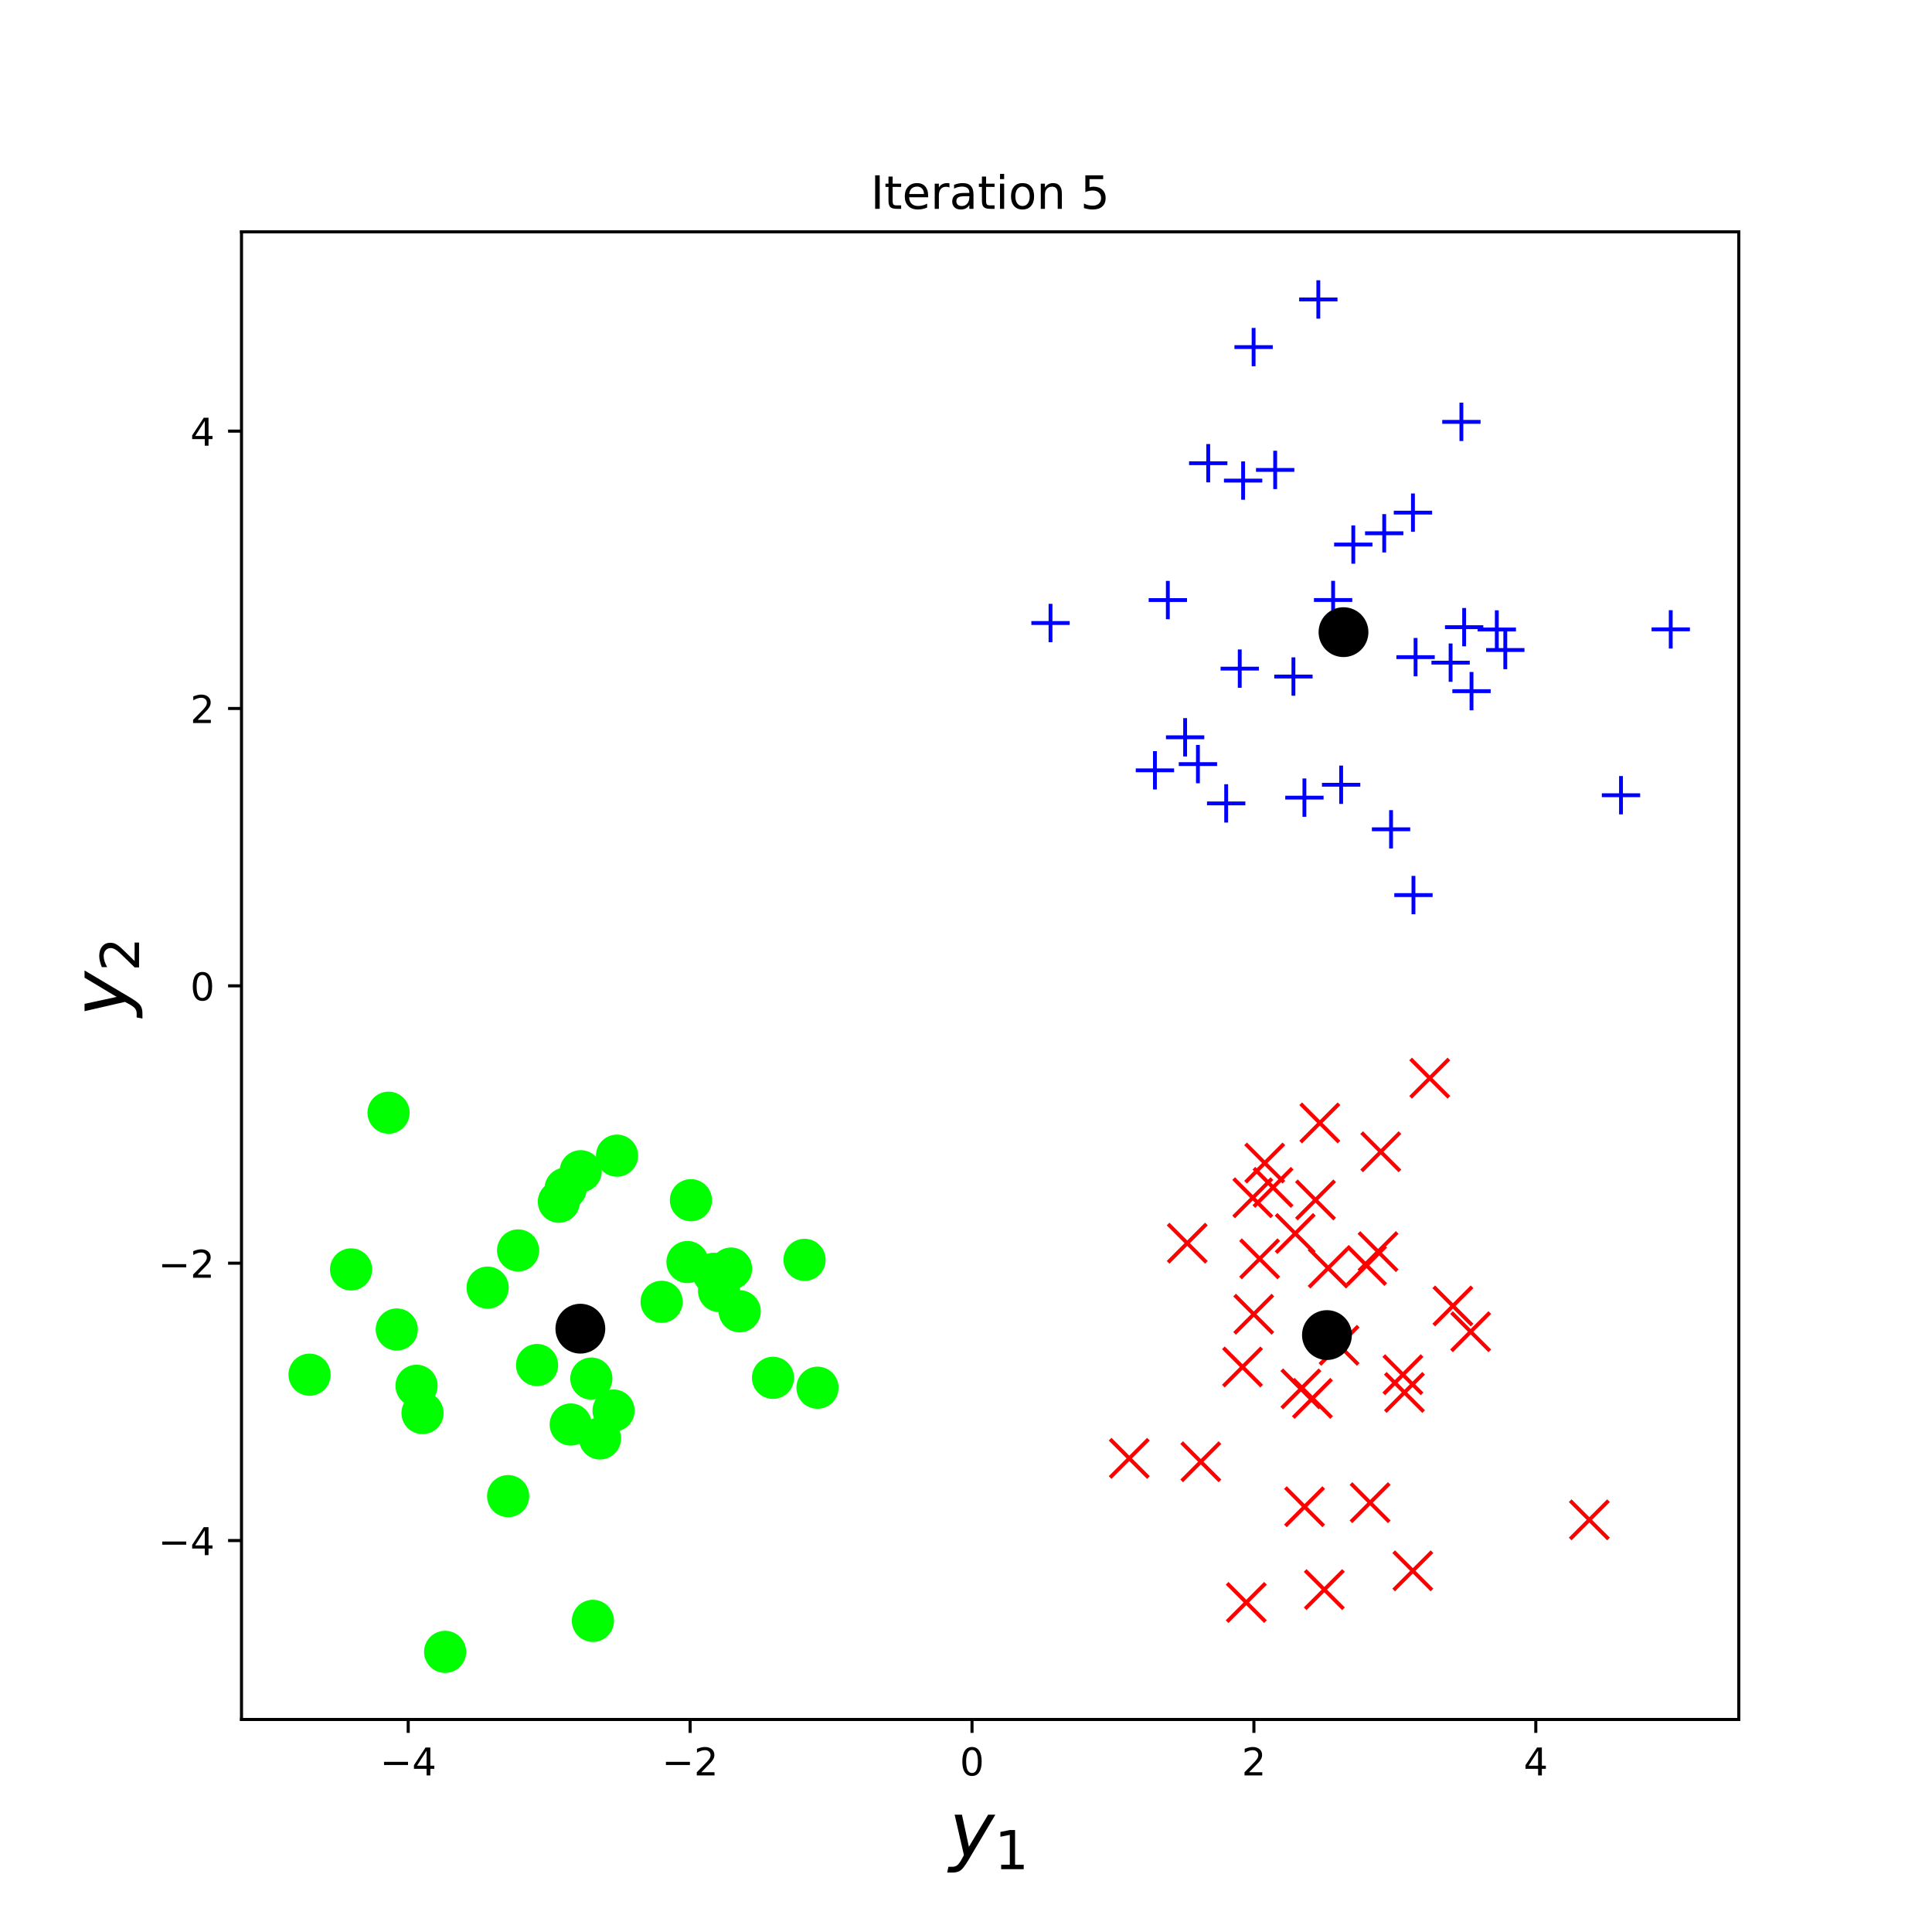
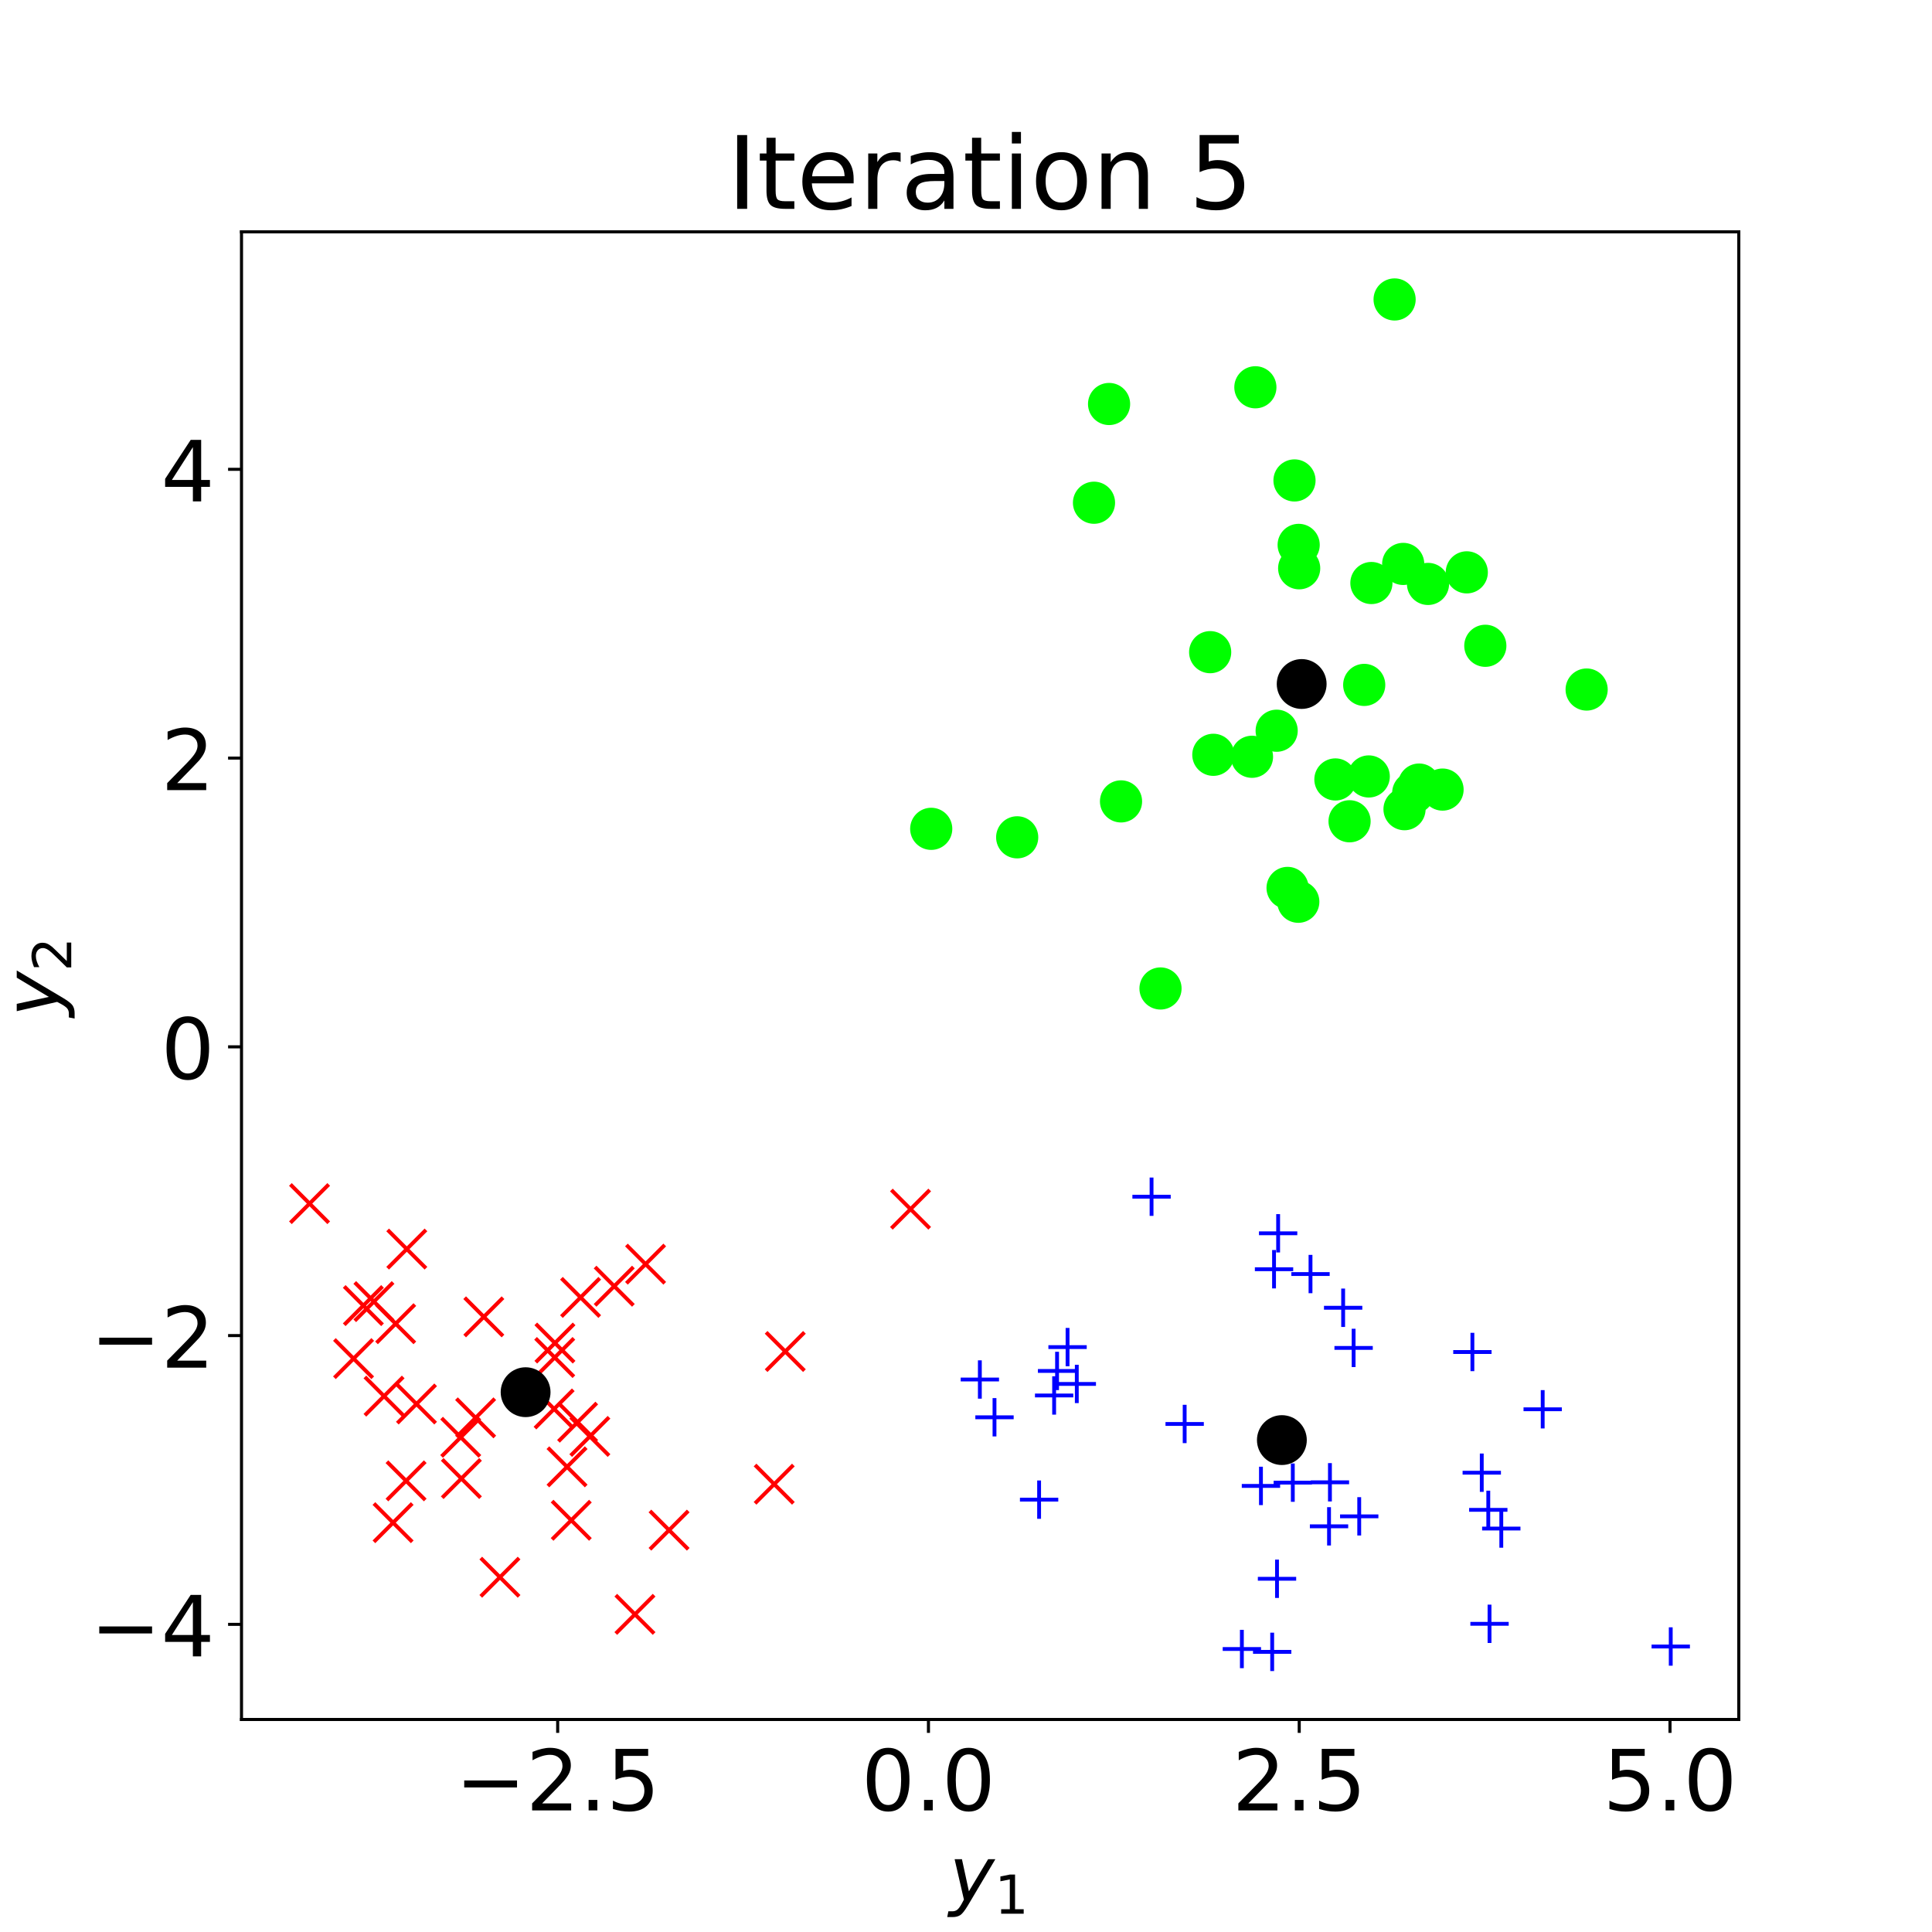
<svg xmlns="http://www.w3.org/2000/svg" xmlns:xlink="http://www.w3.org/1999/xlink" width="504pt" height="504pt" viewBox="0 0 504 504" version="1.1">
  <defs>
    <style type="text/css">*{stroke-linejoin: round; stroke-linecap: butt}</style>
  </defs>
  <g id="figure_1">
    <g id="patch_1">
      <path d="M 0 504  L 504 504  L 504 0  L 0 0  L 0 504  z " style="fill: none" />
    </g>
    <g id="axes_1">
      <g id="patch_2">
        <path d="M 63 448.56  L 453.6 448.56  L 453.6 60.48  L 63 60.48  L 63 448.56  z " style="fill: none" />
      </g>
      <g id="matplotlib.axis_1">
        <g id="xtick_1">
          <g id="line2d_1">
            <defs>
-               <path id="m94b64da3e7" d="M 0 0  L 0 3.5  " style="stroke: #000000; stroke-width: 0.8" />
+               <path id="m274690ef61" d="M 0 0  L 0 3.5  " style="stroke: #000000; stroke-width: 0.8" />
            </defs>
            <g>
-               <use xlink:href="#m94b64da3e7" x="106.492" y="448.56" style="stroke: #000000; stroke-width: 0.8" />
+               <use xlink:href="#m274690ef61" x="145.482" y="448.56" style="stroke: #000000; stroke-width: 0.8" />
            </g>
          </g>
          <g id="text_1">
-             <g transform="translate(99.12061 463.1584) scale(0.1 -0.1)">
+             <g transform="translate(118.7712 472.2766) scale(0.22 -0.22)">
              <defs>
                <path id="DejaVuSans-2212" d="M 678 2272  L 4684 2272  L 4684 1741  L 678 1741  L 678 2272  z " transform="scale(0.015625)" />
-                 <path id="DejaVuSans-34" d="M 2419 4116  L 825 1625  L 2419 1625  L 2419 4116  z M 2253 4666  L 3047 4666  L 3047 1625  L 3713 1625  L 3713 1100  L 3047 1100  L 3047 0  L 2419 0  L 2419 1100  L 313 1100  L 313 1709  L 2253 4666  z " transform="scale(0.015625)" />
-               </defs>
-               <use xlink:href="#DejaVuSans-2212" />
-               <use xlink:href="#DejaVuSans-34" x="83.789" />
-             </g>
-           </g>
-         </g>
-         <g id="xtick_2">
-           <g id="line2d_2">
-             <g>
-               <use xlink:href="#m94b64da3e7" x="180.03" y="448.56" style="stroke: #000000; stroke-width: 0.8" />
-             </g>
-           </g>
-           <g id="text_2">
-             <g transform="translate(172.6587 463.1584) scale(0.1 -0.1)">
-               <defs>
                <path id="DejaVuSans-32" d="M 1228 531  L 3431 531  L 3431 0  L 469 0  L 469 531  Q 828 903 1448 1529  Q 2069 2156 2228 2338  Q 2531 2678 2651 2914  Q 2772 3150 2772 3378  Q 2772 3750 2511 3984  Q 2250 4219 1831 4219  Q 1534 4219 1204 4116  Q 875 4013 500 3803  L 500 4441  Q 881 4594 1212 4672  Q 1544 4750 1819 4750  Q 2544 4750 2975 4387  Q 3406 4025 3406 3419  Q 3406 3131 3298 2873  Q 3191 2616 2906 2266  Q 2828 2175 2409 1742  Q 1991 1309 1228 531  z " transform="scale(0.015625)" />
+                 <path id="DejaVuSans-2e" d="M 684 794  L 1344 794  L 1344 0  L 684 0  L 684 794  z " transform="scale(0.015625)" />
+                 <path id="DejaVuSans-35" d="M 691 4666  L 3169 4666  L 3169 4134  L 1269 4134  L 1269 2991  Q 1406 3038 1543 3061  Q 1681 3084 1819 3084  Q 2600 3084 3056 2656  Q 3513 2228 3513 1497  Q 3513 744 3044 326  Q 2575 -91 1722 -91  Q 1428 -91 1123 -41  Q 819 9 494 109  L 494 744  Q 775 591 1075 516  Q 1375 441 1709 441  Q 2250 441 2565 725  Q 2881 1009 2881 1497  Q 2881 1984 2565 2268  Q 2250 2553 1709 2553  Q 1456 2553 1204 2497  Q 953 2441 691 2322  L 691 4666  z " transform="scale(0.015625)" />
              </defs>
              <use xlink:href="#DejaVuSans-2212" />
              <use xlink:href="#DejaVuSans-32" x="83.789" />
-             </g>
-           </g>
-         </g>
-         <g id="xtick_3">
-           <g id="line2d_3">
-             <g>
-               <use xlink:href="#m94b64da3e7" x="253.568" y="448.56" style="stroke: #000000; stroke-width: 0.8" />
-             </g>
-           </g>
-           <g id="text_3">
-             <g transform="translate(250.3866 463.1584) scale(0.1 -0.1)">
+               <use xlink:href="#DejaVuSans-2e" x="147.412" />
+               <use xlink:href="#DejaVuSans-35" x="179.199" />
+             </g>
+           </g>
+         </g>
+         <g id="xtick_2">
+           <g id="line2d_2">
+             <g>
+               <use xlink:href="#m274690ef61" x="242.205" y="448.56" style="stroke: #000000; stroke-width: 0.8" />
+             </g>
+           </g>
+           <g id="text_2">
+             <g transform="translate(224.7119 472.2766) scale(0.22 -0.22)">
              <defs>
                <path id="DejaVuSans-30" d="M 2034 4250  Q 1547 4250 1301 3770  Q 1056 3291 1056 2328  Q 1056 1369 1301 889  Q 1547 409 2034 409  Q 2525 409 2770 889  Q 3016 1369 3016 2328  Q 3016 3291 2770 3770  Q 2525 4250 2034 4250  z M 2034 4750  Q 2819 4750 3233 4129  Q 3647 3509 3647 2328  Q 3647 1150 3233 529  Q 2819 -91 2034 -91  Q 1250 -91 836 529  Q 422 1150 422 2328  Q 422 3509 836 4129  Q 1250 4750 2034 4750  z " transform="scale(0.015625)" />
              </defs>
              <use xlink:href="#DejaVuSans-30" />
+               <use xlink:href="#DejaVuSans-2e" x="63.623" />
+               <use xlink:href="#DejaVuSans-30" x="95.41" />
+             </g>
+           </g>
+         </g>
+         <g id="xtick_3">
+           <g id="line2d_3">
+             <g>
+               <use xlink:href="#m274690ef61" x="338.928" y="448.56" style="stroke: #000000; stroke-width: 0.8" />
+             </g>
+           </g>
+           <g id="text_3">
+             <g transform="translate(321.435 472.2766) scale(0.22 -0.22)">
+               <use xlink:href="#DejaVuSans-32" />
+               <use xlink:href="#DejaVuSans-2e" x="63.623" />
+               <use xlink:href="#DejaVuSans-35" x="95.41" />
            </g>
          </g>
        </g>
        <g id="xtick_4">
          <g id="line2d_4">
            <g>
-               <use xlink:href="#m94b64da3e7" x="327.106" y="448.56" style="stroke: #000000; stroke-width: 0.8" />
+               <use xlink:href="#m274690ef61" x="435.651" y="448.56" style="stroke: #000000; stroke-width: 0.8" />
            </g>
          </g>
          <g id="text_4">
-             <g transform="translate(323.9247 463.1584) scale(0.1 -0.1)">
-               <use xlink:href="#DejaVuSans-32" />
-             </g>
-           </g>
-         </g>
-         <g id="xtick_5">
-           <g id="line2d_5">
-             <g>
-               <use xlink:href="#m94b64da3e7" x="400.644" y="448.56" style="stroke: #000000; stroke-width: 0.8" />
-             </g>
-           </g>
-           <g id="text_5">
-             <g transform="translate(397.4627 463.1584) scale(0.1 -0.1)">
-               <use xlink:href="#DejaVuSans-34" />
-             </g>
-           </g>
-         </g>
-         <g id="text_6">
-           <g transform="translate(247.6 484.3944) scale(0.2 -0.2)">
+             <g transform="translate(418.158 472.2766) scale(0.22 -0.22)">
+               <use xlink:href="#DejaVuSans-35" />
+               <use xlink:href="#DejaVuSans-2e" x="63.623" />
+               <use xlink:href="#DejaVuSans-30" x="95.41" />
+             </g>
+           </g>
+         </g>
+         <g id="text_5">
+           <g transform="translate(247.6 496.0081) scale(0.2 -0.2)">
            <defs>
              <path id="DejaVuSans-Oblique-79" d="M 1588 -325  Q 1188 -997 936 -1164  Q 684 -1331 294 -1331  L -159 -1331  L -63 -850  L 269 -850  Q 509 -850 678 -719  Q 847 -588 1056 -206  L 1234 128  L 459 3500  L 1069 3500  L 1650 819  L 3256 3500  L 3859 3500  L 1588 -325  z " transform="scale(0.015625)" />
              <path id="DejaVuSans-31" d="M 794 531  L 1825 531  L 1825 4091  L 703 3866  L 703 4441  L 1819 4666  L 2450 4666  L 2450 531  L 3481 531  L 3481 0  L 794 0  L 794 531  z " transform="scale(0.015625)" />
            </defs>
            <use xlink:href="#DejaVuSans-Oblique-79" transform="translate(0 0.3125)" />
            <use xlink:href="#DejaVuSans-31" transform="translate(59.17969 -16.09375) scale(0.7)" />
          </g>
        </g>
      </g>
      <g id="matplotlib.axis_2">
        <g id="ytick_1">
-           <g id="line2d_6">
+           <g id="line2d_5">
            <defs>
-               <path id="m7dc1964b2f" d="M 0 0  L -3.5 0  " style="stroke: #000000; stroke-width: 0.8" />
+               <path id="m18b8e9d850" d="M 0 0  L -3.5 0  " style="stroke: #000000; stroke-width: 0.8" />
            </defs>
            <g>
-               <use xlink:href="#m7dc1964b2f" x="63" y="401.885" style="stroke: #000000; stroke-width: 0.8" />
-             </g>
-           </g>
-           <g id="text_7">
-             <g transform="translate(41.25781 405.6845) scale(0.1 -0.1)">
+               <use xlink:href="#m18b8e9d850" x="63" y="423.74" style="stroke: #000000; stroke-width: 0.8" />
+             </g>
+           </g>
+           <g id="text_6">
+             <g transform="translate(23.56719 432.0988) scale(0.22 -0.22)">
+               <defs>
+                 <path id="DejaVuSans-34" d="M 2419 4116  L 825 1625  L 2419 1625  L 2419 4116  z M 2253 4666  L 3047 4666  L 3047 1625  L 3713 1625  L 3713 1100  L 3047 1100  L 3047 0  L 2419 0  L 2419 1100  L 313 1100  L 313 1709  L 2253 4666  z " transform="scale(0.015625)" />
+               </defs>
              <use xlink:href="#DejaVuSans-2212" />
              <use xlink:href="#DejaVuSans-34" x="83.789" />
            </g>
          </g>
        </g>
        <g id="ytick_2">
-           <g id="line2d_7">
-             <g>
-               <use xlink:href="#m7dc1964b2f" x="63" y="329.53" style="stroke: #000000; stroke-width: 0.8" />
-             </g>
-           </g>
-           <g id="text_8">
-             <g transform="translate(41.25781 333.3295) scale(0.1 -0.1)">
+           <g id="line2d_6">
+             <g>
+               <use xlink:href="#m18b8e9d850" x="63" y="348.414" style="stroke: #000000; stroke-width: 0.8" />
+             </g>
+           </g>
+           <g id="text_7">
+             <g transform="translate(23.56719 356.772) scale(0.22 -0.22)">
              <use xlink:href="#DejaVuSans-2212" />
              <use xlink:href="#DejaVuSans-32" x="83.789" />
            </g>
          </g>
        </g>
        <g id="ytick_3">
+           <g id="line2d_7">
+             <g>
+               <use xlink:href="#m18b8e9d850" x="63" y="273.087" style="stroke: #000000; stroke-width: 0.8" />
+             </g>
+           </g>
+           <g id="text_8">
+             <g transform="translate(42.0025 281.4452) scale(0.22 -0.22)">
+               <use xlink:href="#DejaVuSans-30" />
+             </g>
+           </g>
+         </g>
+         <g id="ytick_4">
          <g id="line2d_8">
            <g>
-               <use xlink:href="#m7dc1964b2f" x="63" y="257.175" style="stroke: #000000; stroke-width: 0.8" />
+               <use xlink:href="#m18b8e9d850" x="63" y="197.76" style="stroke: #000000; stroke-width: 0.8" />
            </g>
          </g>
          <g id="text_9">
-             <g transform="translate(49.6375 260.9744) scale(0.1 -0.1)">
-               <use xlink:href="#DejaVuSans-30" />
-             </g>
-           </g>
-         </g>
-         <g id="ytick_4">
+             <g transform="translate(42.0025 206.1184) scale(0.22 -0.22)">
+               <use xlink:href="#DejaVuSans-32" />
+             </g>
+           </g>
+         </g>
+         <g id="ytick_5">
          <g id="line2d_9">
            <g>
-               <use xlink:href="#m7dc1964b2f" x="63" y="184.82" style="stroke: #000000; stroke-width: 0.8" />
+               <use xlink:href="#m18b8e9d850" x="63" y="122.433" style="stroke: #000000; stroke-width: 0.8" />
            </g>
          </g>
          <g id="text_10">
-             <g transform="translate(49.6375 188.6193) scale(0.1 -0.1)">
-               <use xlink:href="#DejaVuSans-32" />
-             </g>
-           </g>
-         </g>
-         <g id="ytick_5">
-           <g id="line2d_10">
-             <g>
-               <use xlink:href="#m7dc1964b2f" x="63" y="112.465" style="stroke: #000000; stroke-width: 0.8" />
-             </g>
-           </g>
-           <g id="text_11">
-             <g transform="translate(49.6375 116.2642) scale(0.1 -0.1)">
+             <g transform="translate(42.0025 130.7917) scale(0.22 -0.22)">
              <use xlink:href="#DejaVuSans-34" />
            </g>
          </g>
        </g>
-         <g id="text_12">
-           <g transform="translate(33.05781 265.22) rotate(-90) scale(0.2 -0.2)">
+         <g id="text_11">
+           <g transform="translate(15.36719 265.22) rotate(-90) scale(0.2 -0.2)">
            <use xlink:href="#DejaVuSans-Oblique-79" transform="translate(0 0.3125)" />
            <use xlink:href="#DejaVuSans-32" transform="translate(59.17969 -16.09375) scale(0.7)" />
          </g>
        </g>
      </g>
+       <g id="line2d_10">
+         <defs>
+           <path id="m0266942d14" d="M -5 5  L 5 -5  M -5 -5  L 5 5  " style="stroke: #ff0000" />
+         </defs>
+         <g clip-path="url(#p3b391682c4)">
+           <use xlink:href="#m0266942d14" x="80.755" y="313.983" style="fill: #ff0000; stroke: #ff0000" />
+           <use xlink:href="#m0266942d14" x="106.123" y="325.842" style="fill: #ff0000; stroke: #ff0000" />
+           <use xlink:href="#m0266942d14" x="151.458" y="338.456" style="fill: #ff0000; stroke: #ff0000" />
+           <use xlink:href="#m0266942d14" x="160.236" y="335.532" style="fill: #ff0000; stroke: #ff0000" />
+           <use xlink:href="#m0266942d14" x="97.544" y="339.553" style="fill: #ff0000; stroke: #ff0000" />
+           <use xlink:href="#m0266942d14" x="165.638" y="421.133" style="fill: #ff0000; stroke: #ff0000" />
+           <use xlink:href="#m0266942d14" x="201.968" y="387.176" style="fill: #ff0000; stroke: #ff0000" />
+           <use xlink:href="#m0266942d14" x="120.193" y="374.937" style="fill: #ff0000; stroke: #ff0000" />
+           <use xlink:href="#m0266942d14" x="144.713" y="354.129" style="fill: #ff0000; stroke: #ff0000" />
+           <use xlink:href="#m0266942d14" x="144.769" y="350.359" style="fill: #ff0000; stroke: #ff0000" />
+           <use xlink:href="#m0266942d14" x="204.854" y="352.562" style="fill: #ff0000; stroke: #ff0000" />
+           <use xlink:href="#m0266942d14" x="108.648" y="366.253" style="fill: #ff0000; stroke: #ff0000" />
+           <use xlink:href="#m0266942d14" x="92.234" y="354.42" style="fill: #ff0000; stroke: #ff0000" />
+           <use xlink:href="#m0266942d14" x="103.222" y="345.316" style="fill: #ff0000; stroke: #ff0000" />
+           <use xlink:href="#m0266942d14" x="153.877" y="374.718" style="fill: #ff0000; stroke: #ff0000" />
+           <use xlink:href="#m0266942d14" x="124.075" y="369.872" style="fill: #ff0000; stroke: #ff0000" />
+           <use xlink:href="#m0266942d14" x="102.544" y="397.218" style="fill: #ff0000; stroke: #ff0000" />
+           <use xlink:href="#m0266942d14" x="130.416" y="411.446" style="fill: #ff0000; stroke: #ff0000" />
+           <use xlink:href="#m0266942d14" x="100.187" y="364.207" style="fill: #ff0000; stroke: #ff0000" />
+           <use xlink:href="#m0266942d14" x="120.358" y="385.708" style="fill: #ff0000; stroke: #ff0000" />
+           <use xlink:href="#m0266942d14" x="150.677" y="371.005" style="fill: #ff0000; stroke: #ff0000" />
+           <use xlink:href="#m0266942d14" x="147.925" y="382.656" style="fill: #ff0000; stroke: #ff0000" />
+           <use xlink:href="#m0266942d14" x="144.554" y="367.555" style="fill: #ff0000; stroke: #ff0000" />
+           <use xlink:href="#m0266942d14" x="94.791" y="340.59" style="fill: #ff0000; stroke: #ff0000" />
+           <use xlink:href="#m0266942d14" x="237.531" y="315.43" style="fill: #ff0000; stroke: #ff0000" />
+           <use xlink:href="#m0266942d14" x="105.936" y="386.308" style="fill: #ff0000; stroke: #ff0000" />
+           <use xlink:href="#m0266942d14" x="168.411" y="329.776" style="fill: #ff0000; stroke: #ff0000" />
+           <use xlink:href="#m0266942d14" x="126.216" y="343.526" style="fill: #ff0000; stroke: #ff0000" />
+           <use xlink:href="#m0266942d14" x="149.022" y="396.592" style="fill: #ff0000; stroke: #ff0000" />
+           <use xlink:href="#m0266942d14" x="174.541" y="399.163" style="fill: #ff0000; stroke: #ff0000" />
+         </g>
+       </g>
      <g id="line2d_11">
        <defs>
-           <path id="m532e9cf3c2" d="M -5 5  L 5 -5  M -5 -5  L 5 5  " style="stroke: #ff0000" />
+           <path id="m670e3dff90" d="M 0 5  C 1.326 5 2.598 4.473 3.536 3.536  C 4.473 2.598 5 1.326 5 0  C 5 -1.326 4.473 -2.598 3.536 -3.536  C 2.598 -4.473 1.326 -5 0 -5  C -1.326 -5 -2.598 -4.473 -3.536 -3.536  C -4.473 -2.598 -5 -1.326 -5 0  C -5 1.326 -4.473 2.598 -3.536 3.536  C -2.598 4.473 -1.326 5 0 5  z " style="stroke: #00ff00" />
        </defs>
-         <g clip-path="url(#pc450989495)">
-           <use xlink:href="#m532e9cf3c2" x="343.177" y="313.03" style="fill: #ff0000; stroke: #ff0000" />
-           <use xlink:href="#m532e9cf3c2" x="329.929" y="303.399" style="fill: #ff0000; stroke: #ff0000" />
-           <use xlink:href="#m532e9cf3c2" x="359.493" y="326.508" style="fill: #ff0000; stroke: #ff0000" />
-           <use xlink:href="#m532e9cf3c2" x="326.811" y="312.461" style="fill: #ff0000; stroke: #ff0000" />
-           <use xlink:href="#m532e9cf3c2" x="327.068" y="342.84" style="fill: #ff0000; stroke: #ff0000" />
-           <use xlink:href="#m532e9cf3c2" x="349.322" y="350.949" style="fill: #ff0000; stroke: #ff0000" />
-           <use xlink:href="#m532e9cf3c2" x="328.606" y="328.388" style="fill: #ff0000; stroke: #ff0000" />
-           <use xlink:href="#m532e9cf3c2" x="372.982" y="281.261" style="fill: #ff0000; stroke: #ff0000" />
-           <use xlink:href="#m532e9cf3c2" x="342.373" y="364.794" style="fill: #ff0000; stroke: #ff0000" />
-           <use xlink:href="#m532e9cf3c2" x="357.422" y="392.001" style="fill: #ff0000; stroke: #ff0000" />
-           <use xlink:href="#m532e9cf3c2" x="294.593" y="380.44" style="fill: #ff0000; stroke: #ff0000" />
-           <use xlink:href="#m532e9cf3c2" x="337.881" y="321.783" style="fill: #ff0000; stroke: #ff0000" />
-           <use xlink:href="#m532e9cf3c2" x="366.382" y="363.246" style="fill: #ff0000; stroke: #ff0000" />
-           <use xlink:href="#m532e9cf3c2" x="313.257" y="381.326" style="fill: #ff0000; stroke: #ff0000" />
-           <use xlink:href="#m532e9cf3c2" x="339.362" y="362.32" style="fill: #ff0000; stroke: #ff0000" />
-           <use xlink:href="#m532e9cf3c2" x="325.119" y="418.034" style="fill: #ff0000; stroke: #ff0000" />
-           <use xlink:href="#m532e9cf3c2" x="345.472" y="414.684" style="fill: #ff0000; stroke: #ff0000" />
-           <use xlink:href="#m532e9cf3c2" x="309.716" y="324.311" style="fill: #ff0000; stroke: #ff0000" />
-           <use xlink:href="#m532e9cf3c2" x="332.092" y="309.755" style="fill: #ff0000; stroke: #ff0000" />
-           <use xlink:href="#m532e9cf3c2" x="344.304" y="292.938" style="fill: #ff0000; stroke: #ff0000" />
-           <use xlink:href="#m532e9cf3c2" x="346.483" y="330.8" style="fill: #ff0000; stroke: #ff0000" />
-           <use xlink:href="#m532e9cf3c2" x="324.14" y="356.599" style="fill: #ff0000; stroke: #ff0000" />
-           <use xlink:href="#m532e9cf3c2" x="368.564" y="409.783" style="fill: #ff0000; stroke: #ff0000" />
-           <use xlink:href="#m532e9cf3c2" x="383.646" y="347.402" style="fill: #ff0000; stroke: #ff0000" />
-           <use xlink:href="#m532e9cf3c2" x="414.615" y="396.48" style="fill: #ff0000; stroke: #ff0000" />
-           <use xlink:href="#m532e9cf3c2" x="356.493" y="330.116" style="fill: #ff0000; stroke: #ff0000" />
-           <use xlink:href="#m532e9cf3c2" x="340.318" y="393.059" style="fill: #ff0000; stroke: #ff0000" />
-           <use xlink:href="#m532e9cf3c2" x="365.976" y="358.621" style="fill: #ff0000; stroke: #ff0000" />
-           <use xlink:href="#m532e9cf3c2" x="360.205" y="300.464" style="fill: #ff0000; stroke: #ff0000" />
-           <use xlink:href="#m532e9cf3c2" x="379.021" y="340.682" style="fill: #ff0000; stroke: #ff0000" />
+         <g clip-path="url(#p3b391682c4)">
+           <use xlink:href="#m670e3dff90" x="413.905" y="179.878" style="fill: #00ff00; stroke: #00ff00" />
+           <use xlink:href="#m670e3dff90" x="370.202" y="204.669" style="fill: #00ff00; stroke: #00ff00" />
+           <use xlink:href="#m670e3dff90" x="333.043" y="190.624" style="fill: #00ff00; stroke: #00ff00" />
+           <use xlink:href="#m670e3dff90" x="348.366" y="203.334" style="fill: #00ff00; stroke: #00ff00" />
+           <use xlink:href="#m670e3dff90" x="292.441" y="209.061" style="fill: #00ff00; stroke: #00ff00" />
+           <use xlink:href="#m670e3dff90" x="337.694" y="125.333" style="fill: #00ff00; stroke: #00ff00" />
+           <use xlink:href="#m670e3dff90" x="338.783" y="142.145" style="fill: #00ff00; stroke: #00ff00" />
+           <use xlink:href="#m670e3dff90" x="327.488" y="101.03" style="fill: #00ff00; stroke: #00ff00" />
+           <use xlink:href="#m670e3dff90" x="289.323" y="105.39" style="fill: #00ff00; stroke: #00ff00" />
+           <use xlink:href="#m670e3dff90" x="382.639" y="149.31" style="fill: #00ff00; stroke: #00ff00" />
+           <use xlink:href="#m670e3dff90" x="368.672" y="206.818" style="fill: #00ff00; stroke: #00ff00" />
+           <use xlink:href="#m670e3dff90" x="355.881" y="178.672" style="fill: #00ff00; stroke: #00ff00" />
+           <use xlink:href="#m670e3dff90" x="315.695" y="170.131" style="fill: #00ff00; stroke: #00ff00" />
+           <use xlink:href="#m670e3dff90" x="265.352" y="218.432" style="fill: #00ff00; stroke: #00ff00" />
+           <use xlink:href="#m670e3dff90" x="366.395" y="211.093" style="fill: #00ff00; stroke: #00ff00" />
+           <use xlink:href="#m670e3dff90" x="357.065" y="202.552" style="fill: #00ff00; stroke: #00ff00" />
+           <use xlink:href="#m670e3dff90" x="335.888" y="231.633" style="fill: #00ff00; stroke: #00ff00" />
+           <use xlink:href="#m670e3dff90" x="316.521" y="196.906" style="fill: #00ff00; stroke: #00ff00" />
+           <use xlink:href="#m670e3dff90" x="285.39" y="131.148" style="fill: #00ff00; stroke: #00ff00" />
+           <use xlink:href="#m670e3dff90" x="242.927" y="216.216" style="fill: #00ff00; stroke: #00ff00" />
+           <use xlink:href="#m670e3dff90" x="326.605" y="197.421" style="fill: #00ff00; stroke: #00ff00" />
+           <use xlink:href="#m670e3dff90" x="338.684" y="235.241" style="fill: #00ff00; stroke: #00ff00" />
+           <use xlink:href="#m670e3dff90" x="376.319" y="205.979" style="fill: #00ff00; stroke: #00ff00" />
+           <use xlink:href="#m670e3dff90" x="366.051" y="147.11" style="fill: #00ff00; stroke: #00ff00" />
+           <use xlink:href="#m670e3dff90" x="363.81" y="78.12" style="fill: #00ff00; stroke: #00ff00" />
+           <use xlink:href="#m670e3dff90" x="357.756" y="152.092" style="fill: #00ff00; stroke: #00ff00" />
+           <use xlink:href="#m670e3dff90" x="387.474" y="168.467" style="fill: #00ff00; stroke: #00ff00" />
+           <use xlink:href="#m670e3dff90" x="352.06" y="214.247" style="fill: #00ff00; stroke: #00ff00" />
+           <use xlink:href="#m670e3dff90" x="372.525" y="152.329" style="fill: #00ff00; stroke: #00ff00" />
+           <use xlink:href="#m670e3dff90" x="338.914" y="148.247" style="fill: #00ff00; stroke: #00ff00" />
+           <use xlink:href="#m670e3dff90" x="302.74" y="257.862" style="fill: #00ff00; stroke: #00ff00" />
        </g>
      </g>
      <g id="line2d_12">
        <defs>
-           <path id="meec85a5c7c" d="M 0 5  C 1.326 5 2.598 4.473 3.536 3.536  C 4.473 2.598 5 1.326 5 0  C 5 -1.326 4.473 -2.598 3.536 -3.536  C 2.598 -4.473 1.326 -5 0 -5  C -1.326 -5 -2.598 -4.473 -3.536 -3.536  C -4.473 -2.598 -5 -1.326 -5 0  C -5 1.326 -4.473 2.598 -3.536 3.536  C -2.598 4.473 -1.326 5 0 5  z " style="stroke: #00ff00" />
+           <path id="mc7089410f0" d="M -5 0  L 5 0  M 0 5  L 0 -5  " style="stroke: #0000ff" />
        </defs>
-         <g clip-path="url(#pc450989495)">
-           <use xlink:href="#meec85a5c7c" x="154.262" y="359.632" style="fill: #00ff00; stroke: #00ff00" />
-           <use xlink:href="#meec85a5c7c" x="91.585" y="331.153" style="fill: #00ff00; stroke: #00ff00" />
-           <use xlink:href="#meec85a5c7c" x="172.596" y="339.605" style="fill: #00ff00; stroke: #00ff00" />
-           <use xlink:href="#meec85a5c7c" x="156.524" y="375.246" style="fill: #00ff00; stroke: #00ff00" />
-           <use xlink:href="#meec85a5c7c" x="132.558" y="390.291" style="fill: #00ff00; stroke: #00ff00" />
-           <use xlink:href="#meec85a5c7c" x="186.228" y="332.3" style="fill: #00ff00; stroke: #00ff00" />
-           <use xlink:href="#meec85a5c7c" x="135.153" y="326.203" style="fill: #00ff00; stroke: #00ff00" />
-           <use xlink:href="#meec85a5c7c" x="116.121" y="430.92" style="fill: #00ff00; stroke: #00ff00" />
-           <use xlink:href="#meec85a5c7c" x="140.105" y="356.097" style="fill: #00ff00; stroke: #00ff00" />
-           <use xlink:href="#meec85a5c7c" x="127.206" y="335.903" style="fill: #00ff00; stroke: #00ff00" />
-           <use xlink:href="#meec85a5c7c" x="187.585" y="336.776" style="fill: #00ff00; stroke: #00ff00" />
-           <use xlink:href="#meec85a5c7c" x="190.708" y="330.936" style="fill: #00ff00; stroke: #00ff00" />
-           <use xlink:href="#meec85a5c7c" x="108.662" y="361.513" style="fill: #00ff00; stroke: #00ff00" />
-           <use xlink:href="#meec85a5c7c" x="154.675" y="422.833" style="fill: #00ff00; stroke: #00ff00" />
-           <use xlink:href="#meec85a5c7c" x="103.505" y="346.824" style="fill: #00ff00; stroke: #00ff00" />
-           <use xlink:href="#meec85a5c7c" x="147.558" y="310.069" style="fill: #00ff00; stroke: #00ff00" />
-           <use xlink:href="#meec85a5c7c" x="160.965" y="301.48" style="fill: #00ff00; stroke: #00ff00" />
-           <use xlink:href="#meec85a5c7c" x="201.651" y="359.432" style="fill: #00ff00; stroke: #00ff00" />
-           <use xlink:href="#meec85a5c7c" x="213.26" y="362.015" style="fill: #00ff00; stroke: #00ff00" />
-           <use xlink:href="#meec85a5c7c" x="209.882" y="328.657" style="fill: #00ff00; stroke: #00ff00" />
-           <use xlink:href="#meec85a5c7c" x="179.343" y="329.232" style="fill: #00ff00; stroke: #00ff00" />
-           <use xlink:href="#meec85a5c7c" x="192.962" y="342.072" style="fill: #00ff00; stroke: #00ff00" />
-           <use xlink:href="#meec85a5c7c" x="160.067" y="367.972" style="fill: #00ff00; stroke: #00ff00" />
-           <use xlink:href="#meec85a5c7c" x="101.364" y="290.277" style="fill: #00ff00; stroke: #00ff00" />
-           <use xlink:href="#meec85a5c7c" x="148.883" y="371.611" style="fill: #00ff00; stroke: #00ff00" />
-           <use xlink:href="#meec85a5c7c" x="180.244" y="313.095" style="fill: #00ff00; stroke: #00ff00" />
-           <use xlink:href="#meec85a5c7c" x="110.226" y="368.623" style="fill: #00ff00; stroke: #00ff00" />
-           <use xlink:href="#meec85a5c7c" x="145.796" y="313.492" style="fill: #00ff00; stroke: #00ff00" />
-           <use xlink:href="#meec85a5c7c" x="151.489" y="305.539" style="fill: #00ff00; stroke: #00ff00" />
-           <use xlink:href="#meec85a5c7c" x="80.755" y="358.617" style="fill: #00ff00; stroke: #00ff00" />
+         <g clip-path="url(#p3b391682c4)">
+           <use xlink:href="#mc7089410f0" x="275.757" y="357.635" style="fill: #0000ff; stroke: #0000ff" />
+           <use xlink:href="#mc7089410f0" x="388.248" y="393.87" style="fill: #0000ff; stroke: #0000ff" />
+           <use xlink:href="#mc7089410f0" x="386.547" y="384.184" style="fill: #0000ff; stroke: #0000ff" />
+           <use xlink:href="#mc7089410f0" x="278.494" y="351.417" style="fill: #0000ff; stroke: #0000ff" />
+           <use xlink:href="#mc7089410f0" x="435.845" y="429.522" style="fill: #0000ff; stroke: #0000ff" />
+           <use xlink:href="#mc7089410f0" x="353.116" y="351.631" style="fill: #0000ff; stroke: #0000ff" />
+           <use xlink:href="#mc7089410f0" x="280.904" y="361.026" style="fill: #0000ff; stroke: #0000ff" />
+           <use xlink:href="#mc7089410f0" x="274.991" y="364.037" style="fill: #0000ff; stroke: #0000ff" />
+           <use xlink:href="#mc7089410f0" x="271.07" y="391.213" style="fill: #0000ff; stroke: #0000ff" />
+           <use xlink:href="#mc7089410f0" x="300.407" y="312.182" style="fill: #0000ff; stroke: #0000ff" />
+           <use xlink:href="#mc7089410f0" x="328.943" y="387.63" style="fill: #0000ff; stroke: #0000ff" />
+           <use xlink:href="#mc7089410f0" x="323.966" y="430.173" style="fill: #0000ff; stroke: #0000ff" />
+           <use xlink:href="#mc7089410f0" x="346.704" y="398.169" style="fill: #0000ff; stroke: #0000ff" />
+           <use xlink:href="#mc7089410f0" x="255.613" y="359.868" style="fill: #0000ff; stroke: #0000ff" />
+           <use xlink:href="#mc7089410f0" x="333.426" y="321.727" style="fill: #0000ff; stroke: #0000ff" />
+           <use xlink:href="#mc7089410f0" x="309.042" y="371.468" style="fill: #0000ff; stroke: #0000ff" />
+           <use xlink:href="#mc7089410f0" x="346.939" y="386.688" style="fill: #0000ff; stroke: #0000ff" />
+           <use xlink:href="#mc7089410f0" x="331.874" y="430.92" style="fill: #0000ff; stroke: #0000ff" />
+           <use xlink:href="#mc7089410f0" x="333.133" y="411.858" style="fill: #0000ff; stroke: #0000ff" />
+           <use xlink:href="#mc7089410f0" x="332.357" y="331.101" style="fill: #0000ff; stroke: #0000ff" />
+           <use xlink:href="#mc7089410f0" x="350.385" y="341.154" style="fill: #0000ff; stroke: #0000ff" />
+           <use xlink:href="#mc7089410f0" x="337.252" y="386.773" style="fill: #0000ff; stroke: #0000ff" />
+           <use xlink:href="#mc7089410f0" x="391.642" y="398.748" style="fill: #0000ff; stroke: #0000ff" />
+           <use xlink:href="#mc7089410f0" x="354.579" y="395.564" style="fill: #0000ff; stroke: #0000ff" />
+           <use xlink:href="#mc7089410f0" x="388.572" y="423.6" style="fill: #0000ff; stroke: #0000ff" />
+           <use xlink:href="#mc7089410f0" x="402.441" y="367.637" style="fill: #0000ff; stroke: #0000ff" />
+           <use xlink:href="#mc7089410f0" x="259.435" y="369.726" style="fill: #0000ff; stroke: #0000ff" />
+           <use xlink:href="#mc7089410f0" x="384.103" y="352.698" style="fill: #0000ff; stroke: #0000ff" />
+           <use xlink:href="#mc7089410f0" x="341.871" y="332.356" style="fill: #0000ff; stroke: #0000ff" />
        </g>
      </g>
      <g id="line2d_13">
        <defs>
-           <path id="m5a1d8d7002" d="M -5 0  L 5 0  M 0 5  L 0 -5  " style="stroke: #0000ff" />
+           <path id="mff3fd7dcb1" d="M 0 6  C 1.591 6 3.117 5.368 4.243 4.243  C 5.368 3.117 6 1.591 6 0  C 6 -1.591 5.368 -3.117 4.243 -4.243  C 3.117 -5.368 1.591 -6 0 -6  C -1.591 -6 -3.117 -5.368 -4.243 -4.243  C -5.368 -3.117 -6 -1.591 -6 0  C -6 1.591 -5.368 3.117 -4.243 4.243  C -3.117 5.368 -1.591 6 0 6  z " style="stroke: #000000" />
        </defs>
-         <g clip-path="url(#pc450989495)">
-           <use xlink:href="#m5a1d8d7002" x="301.286" y="200.956" style="fill: #0000ff; stroke: #0000ff" />
-           <use xlink:href="#m5a1d8d7002" x="315.19" y="120.836" style="fill: #0000ff; stroke: #0000ff" />
-           <use xlink:href="#m5a1d8d7002" x="392.686" y="169.568" style="fill: #0000ff; stroke: #0000ff" />
-           <use xlink:href="#m5a1d8d7002" x="435.845" y="164.178" style="fill: #0000ff; stroke: #0000ff" />
-           <use xlink:href="#m5a1d8d7002" x="337.416" y="176.487" style="fill: #0000ff; stroke: #0000ff" />
-           <use xlink:href="#m5a1d8d7002" x="312.502" y="199.329" style="fill: #0000ff; stroke: #0000ff" />
-           <use xlink:href="#m5a1d8d7002" x="422.868" y="207.451" style="fill: #0000ff; stroke: #0000ff" />
-           <use xlink:href="#m5a1d8d7002" x="319.872" y="209.584" style="fill: #0000ff; stroke: #0000ff" />
-           <use xlink:href="#m5a1d8d7002" x="383.874" y="180.303" style="fill: #0000ff; stroke: #0000ff" />
-           <use xlink:href="#m5a1d8d7002" x="332.654" y="122.585" style="fill: #0000ff; stroke: #0000ff" />
-           <use xlink:href="#m5a1d8d7002" x="323.413" y="174.426" style="fill: #0000ff; stroke: #0000ff" />
-           <use xlink:href="#m5a1d8d7002" x="327.028" y="90.543" style="fill: #0000ff; stroke: #0000ff" />
-           <use xlink:href="#m5a1d8d7002" x="353.032" y="142.055" style="fill: #0000ff; stroke: #0000ff" />
-           <use xlink:href="#m5a1d8d7002" x="340.282" y="208.075" style="fill: #0000ff; stroke: #0000ff" />
-           <use xlink:href="#m5a1d8d7002" x="390.471" y="164.215" style="fill: #0000ff; stroke: #0000ff" />
-           <use xlink:href="#m5a1d8d7002" x="274.049" y="162.523" style="fill: #0000ff; stroke: #0000ff" />
-           <use xlink:href="#m5a1d8d7002" x="324.29" y="125.373" style="fill: #0000ff; stroke: #0000ff" />
-           <use xlink:href="#m5a1d8d7002" x="381.95" y="163.61" style="fill: #0000ff; stroke: #0000ff" />
-           <use xlink:href="#m5a1d8d7002" x="368.727" y="233.499" style="fill: #0000ff; stroke: #0000ff" />
-           <use xlink:href="#m5a1d8d7002" x="347.769" y="156.519" style="fill: #0000ff; stroke: #0000ff" />
-           <use xlink:href="#m5a1d8d7002" x="309.163" y="192.336" style="fill: #0000ff; stroke: #0000ff" />
-           <use xlink:href="#m5a1d8d7002" x="304.653" y="156.539" style="fill: #0000ff; stroke: #0000ff" />
-           <use xlink:href="#m5a1d8d7002" x="368.595" y="133.725" style="fill: #0000ff; stroke: #0000ff" />
-           <use xlink:href="#m5a1d8d7002" x="369.282" y="171.428" style="fill: #0000ff; stroke: #0000ff" />
-           <use xlink:href="#m5a1d8d7002" x="362.883" y="216.34" style="fill: #0000ff; stroke: #0000ff" />
-           <use xlink:href="#m5a1d8d7002" x="378.418" y="172.863" style="fill: #0000ff; stroke: #0000ff" />
-           <use xlink:href="#m5a1d8d7002" x="361.1" y="139.113" style="fill: #0000ff; stroke: #0000ff" />
-           <use xlink:href="#m5a1d8d7002" x="343.91" y="78.12" style="fill: #0000ff; stroke: #0000ff" />
-           <use xlink:href="#m5a1d8d7002" x="349.864" y="204.72" style="fill: #0000ff; stroke: #0000ff" />
-           <use xlink:href="#m5a1d8d7002" x="381.233" y="110.053" style="fill: #0000ff; stroke: #0000ff" />
-         </g>
-       </g>
-       <g id="line2d_14">
-         <defs>
-           <path id="m94d6f70dcf" d="M 0 6  C 1.591 6 3.117 5.368 4.243 4.243  C 5.368 3.117 6 1.591 6 0  C 6 -1.591 5.368 -3.117 4.243 -4.243  C 3.117 -5.368 1.591 -6 0 -6  C -1.591 -6 -3.117 -5.368 -4.243 -4.243  C -5.368 -3.117 -6 -1.591 -6 0  C -6 1.591 -5.368 3.117 -4.243 4.243  C -3.117 5.368 -1.591 6 0 6  z " style="stroke: #000000" />
-         </defs>
-         <g clip-path="url(#pc450989495)">
-           <use xlink:href="#m94d6f70dcf" x="346.161" y="348.282" style="stroke: #000000" />
-           <use xlink:href="#m94d6f70dcf" x="151.397" y="346.614" style="stroke: #000000" />
-           <use xlink:href="#m94d6f70dcf" x="350.477" y="164.912" style="stroke: #000000" />
+         <g clip-path="url(#p3b391682c4)">
+           <use xlink:href="#mff3fd7dcb1" x="137.114" y="363.181" style="stroke: #000000" />
+           <use xlink:href="#mff3fd7dcb1" x="339.568" y="178.435" style="stroke: #000000" />
+           <use xlink:href="#mff3fd7dcb1" x="334.402" y="375.675" style="stroke: #000000" />
        </g>
      </g>
      <g id="patch_3">
        <path d="M 63 448.56  L 63 60.48  " style="fill: none; stroke: #000000; stroke-width: 0.8; stroke-linejoin: miter; stroke-linecap: square" />
      </g>
      <g id="patch_4">
        <path d="M 453.6 448.56  L 453.6 60.48  " style="fill: none; stroke: #000000; stroke-width: 0.8; stroke-linejoin: miter; stroke-linecap: square" />
      </g>
      <g id="patch_5">
        <path d="M 63 448.56  L 453.6 448.56  " style="fill: none; stroke: #000000; stroke-width: 0.8; stroke-linejoin: miter; stroke-linecap: square" />
      </g>
      <g id="patch_6">
        <path d="M 63 60.48  L 453.6 60.48  " style="fill: none; stroke: #000000; stroke-width: 0.8; stroke-linejoin: miter; stroke-linecap: square" />
      </g>
-       <g id="text_13">
-         <g transform="translate(227.1253 54.48) scale(0.12 -0.12)">
+       <g id="text_12">
+         <g transform="translate(189.7157 54.48) scale(0.264 -0.264)">
          <defs>
            <path id="DejaVuSans-49" d="M 628 4666  L 1259 4666  L 1259 0  L 628 0  L 628 4666  z " transform="scale(0.015625)" />
            <path id="DejaVuSans-74" d="M 1172 4494  L 1172 3500  L 2356 3500  L 2356 3053  L 1172 3053  L 1172 1153  Q 1172 725 1289 603  Q 1406 481 1766 481  L 2356 481  L 2356 0  L 1766 0  Q 1100 0 847 248  Q 594 497 594 1153  L 594 3053  L 172 3053  L 172 3500  L 594 3500  L 594 4494  L 1172 4494  z " transform="scale(0.015625)" />
            <path id="DejaVuSans-65" d="M 3597 1894  L 3597 1613  L 953 1613  Q 991 1019 1311 708  Q 1631 397 2203 397  Q 2534 397 2845 478  Q 3156 559 3463 722  L 3463 178  Q 3153 47 2828 -22  Q 2503 -91 2169 -91  Q 1331 -91 842 396  Q 353 884 353 1716  Q 353 2575 817 3079  Q 1281 3584 2069 3584  Q 2775 3584 3186 3129  Q 3597 2675 3597 1894  z M 3022 2063  Q 3016 2534 2758 2815  Q 2500 3097 2075 3097  Q 1594 3097 1305 2825  Q 1016 2553 972 2059  L 3022 2063  z " transform="scale(0.015625)" />
            <path id="DejaVuSans-72" d="M 2631 2963  Q 2534 3019 2420 3045  Q 2306 3072 2169 3072  Q 1681 3072 1420 2755  Q 1159 2438 1159 1844  L 1159 0  L 581 0  L 581 3500  L 1159 3500  L 1159 2956  Q 1341 3275 1631 3429  Q 1922 3584 2338 3584  Q 2397 3584 2469 3576  Q 2541 3569 2628 3553  L 2631 2963  z " transform="scale(0.015625)" />
            <path id="DejaVuSans-61" d="M 2194 1759  Q 1497 1759 1228 1600  Q 959 1441 959 1056  Q 959 750 1161 570  Q 1363 391 1709 391  Q 2188 391 2477 730  Q 2766 1069 2766 1631  L 2766 1759  L 2194 1759  z M 3341 1997  L 3341 0  L 2766 0  L 2766 531  Q 2569 213 2275 61  Q 1981 -91 1556 -91  Q 1019 -91 701 211  Q 384 513 384 1019  Q 384 1609 779 1909  Q 1175 2209 1959 2209  L 2766 2209  L 2766 2266  Q 2766 2663 2505 2880  Q 2244 3097 1772 3097  Q 1472 3097 1187 3025  Q 903 2953 641 2809  L 641 3341  Q 956 3463 1253 3523  Q 1550 3584 1831 3584  Q 2591 3584 2966 3190  Q 3341 2797 3341 1997  z " transform="scale(0.015625)" />
            <path id="DejaVuSans-69" d="M 603 3500  L 1178 3500  L 1178 0  L 603 0  L 603 3500  z M 603 4863  L 1178 4863  L 1178 4134  L 603 4134  L 603 4863  z " transform="scale(0.015625)" />
            <path id="DejaVuSans-6f" d="M 1959 3097  Q 1497 3097 1228 2736  Q 959 2375 959 1747  Q 959 1119 1226 758  Q 1494 397 1959 397  Q 2419 397 2687 759  Q 2956 1122 2956 1747  Q 2956 2369 2687 2733  Q 2419 3097 1959 3097  z M 1959 3584  Q 2709 3584 3137 3096  Q 3566 2609 3566 1747  Q 3566 888 3137 398  Q 2709 -91 1959 -91  Q 1206 -91 779 398  Q 353 888 353 1747  Q 353 2609 779 3096  Q 1206 3584 1959 3584  z " transform="scale(0.015625)" />
            <path id="DejaVuSans-6e" d="M 3513 2113  L 3513 0  L 2938 0  L 2938 2094  Q 2938 2591 2744 2837  Q 2550 3084 2163 3084  Q 1697 3084 1428 2787  Q 1159 2491 1159 1978  L 1159 0  L 581 0  L 581 3500  L 1159 3500  L 1159 2956  Q 1366 3272 1645 3428  Q 1925 3584 2291 3584  Q 2894 3584 3203 3211  Q 3513 2838 3513 2113  z " transform="scale(0.015625)" />
            <path id="DejaVuSans-20" transform="scale(0.015625)" />
-             <path id="DejaVuSans-35" d="M 691 4666  L 3169 4666  L 3169 4134  L 1269 4134  L 1269 2991  Q 1406 3038 1543 3061  Q 1681 3084 1819 3084  Q 2600 3084 3056 2656  Q 3513 2228 3513 1497  Q 3513 744 3044 326  Q 2575 -91 1722 -91  Q 1428 -91 1123 -41  Q 819 9 494 109  L 494 744  Q 775 591 1075 516  Q 1375 441 1709 441  Q 2250 441 2565 725  Q 2881 1009 2881 1497  Q 2881 1984 2565 2268  Q 2250 2553 1709 2553  Q 1456 2553 1204 2497  Q 953 2441 691 2322  L 691 4666  z " transform="scale(0.015625)" />
          </defs>
          <use xlink:href="#DejaVuSans-49" />
          <use xlink:href="#DejaVuSans-74" x="29.492" />
          <use xlink:href="#DejaVuSans-65" x="68.701" />
          <use xlink:href="#DejaVuSans-72" x="130.225" />
          <use xlink:href="#DejaVuSans-61" x="171.338" />
          <use xlink:href="#DejaVuSans-74" x="232.617" />
          <use xlink:href="#DejaVuSans-69" x="271.826" />
          <use xlink:href="#DejaVuSans-6f" x="299.609" />
          <use xlink:href="#DejaVuSans-6e" x="360.791" />
          <use xlink:href="#DejaVuSans-20" x="424.17" />
          <use xlink:href="#DejaVuSans-35" x="455.957" />
        </g>
      </g>
    </g>
  </g>
  <defs>
-     <clipPath id="pc450989495">
+     <clipPath id="p3b391682c4">
      <rect x="63" y="60.48" width="390.6" height="388.08" />
    </clipPath>
  </defs>
</svg>
